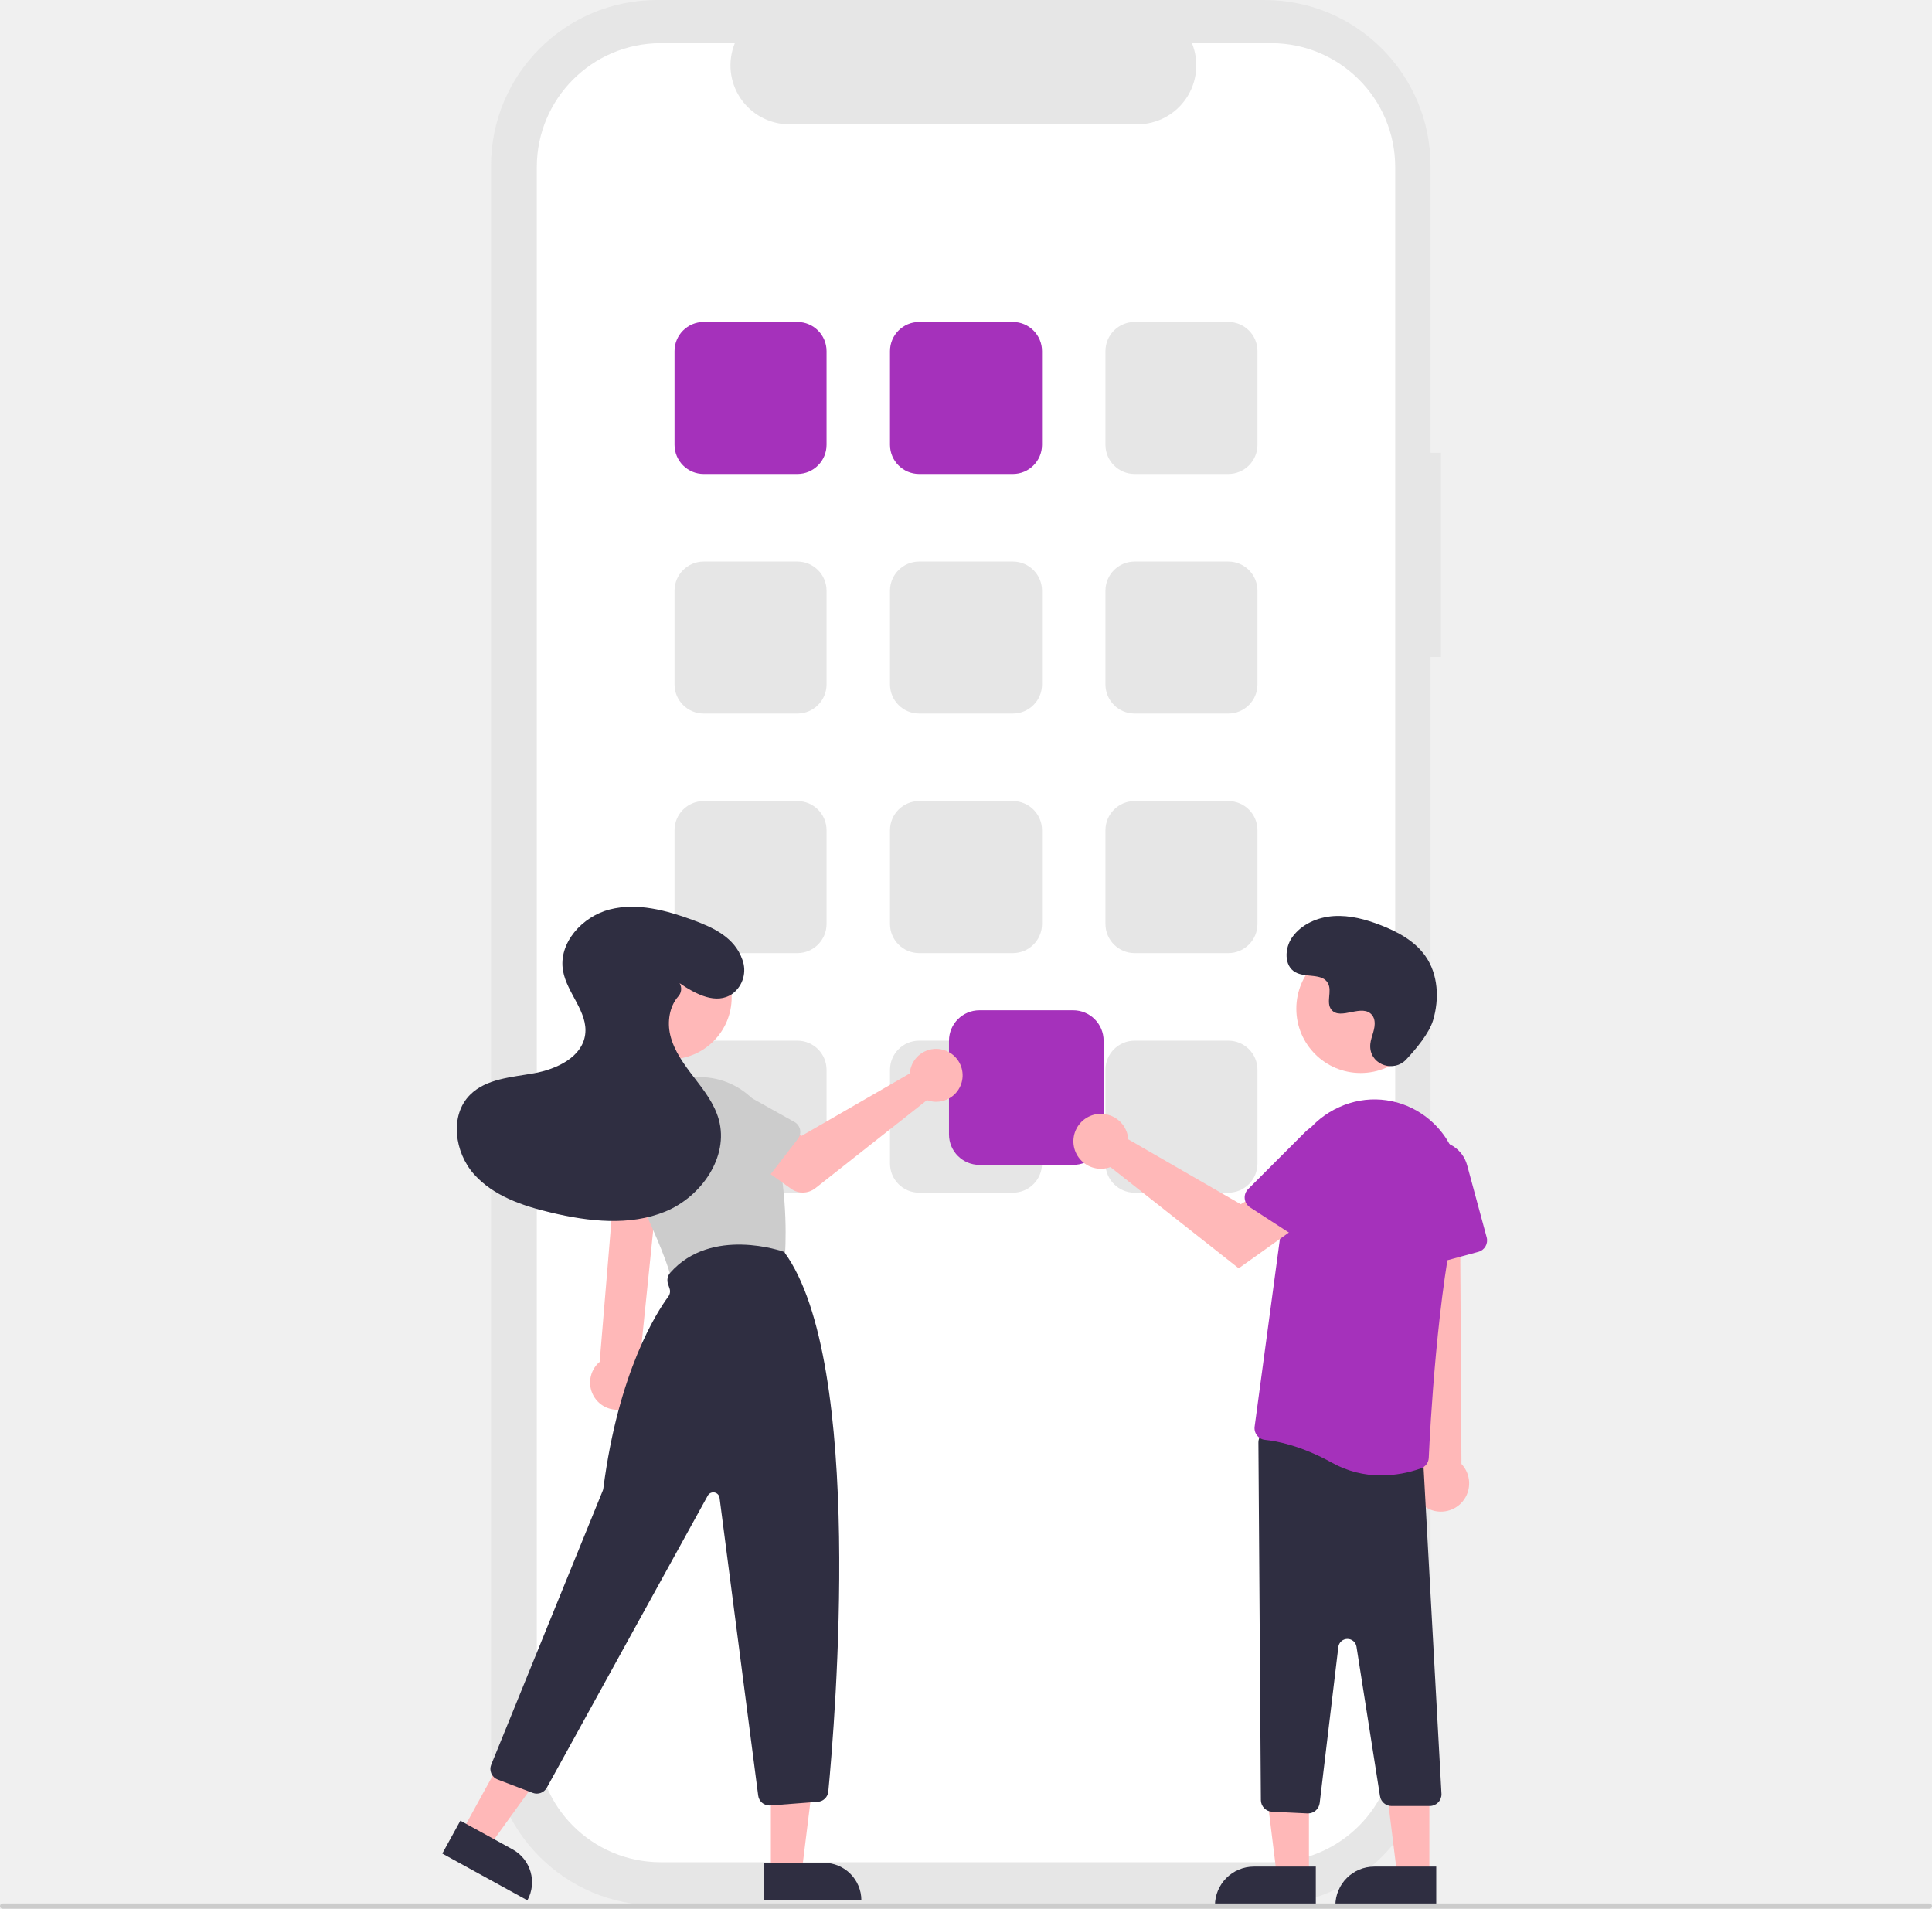
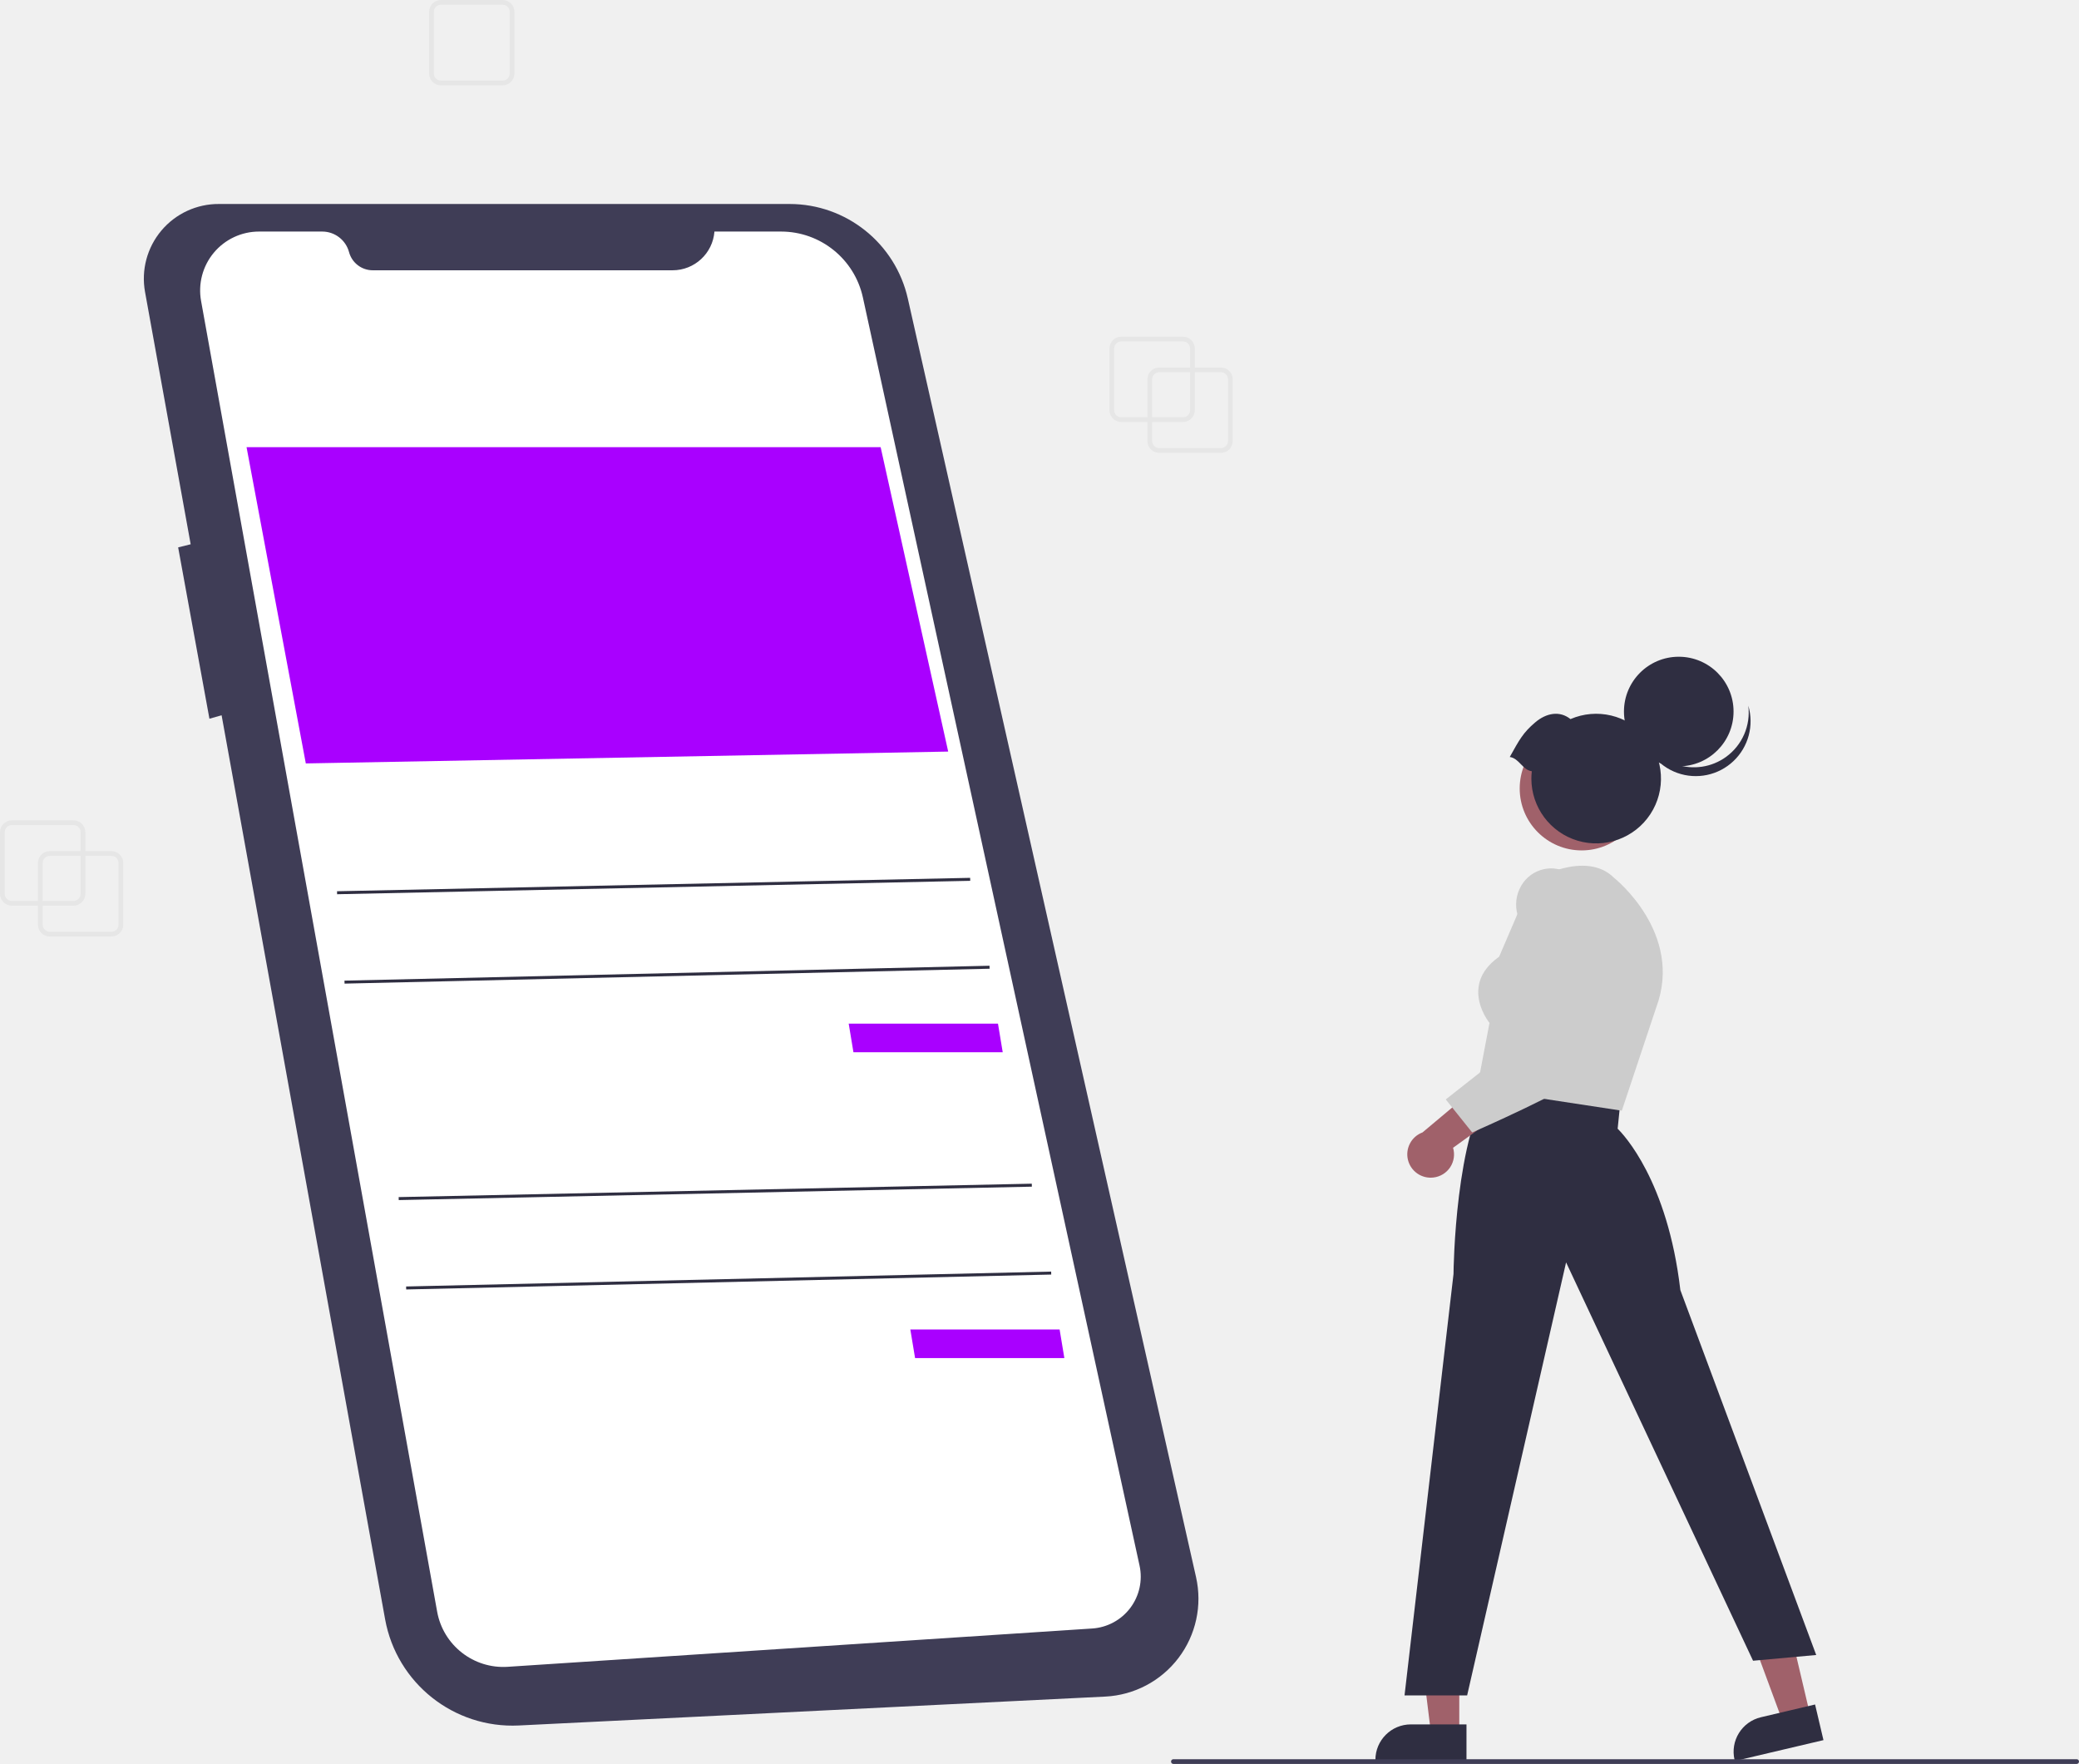
- <svg xmlns="http://www.w3.org/2000/svg" data-name="Layer 1" width="738" height="729.047" viewBox="0 0 738 729.047">
-   <path d="M781.445,258.424h-3.999V148.879a63.402,63.402,0,0,0-63.402-63.402H481.957a63.402,63.402,0,0,0-63.402,63.402v600.974a63.402,63.402,0,0,0,63.402,63.402H714.044a63.402,63.402,0,0,0,63.402-63.402V336.4h3.999Z" transform="translate(-231 -85.47675)" fill="#e6e6e6" />
-   <path d="M763.951,149.321v600.09a47.351,47.351,0,0,1-47.35,47.35h-233.2a47.351,47.351,0,0,1-47.35-47.35v-600.09a47.351,47.351,0,0,1,47.35-47.35h28.29a22.507,22.507,0,0,0,20.83,30.99h132.96a22.507,22.507,0,0,0,20.83-30.99h30.29A47.351,47.351,0,0,1,763.951,149.321Z" transform="translate(-231 -85.47675)" fill="#fff" />
-   <path d="M535.603,266.516h-35.812a11.142,11.142,0,0,1-11.129-11.129V219.575a11.142,11.142,0,0,1,11.129-11.129h35.812a11.142,11.142,0,0,1,11.129,11.129v35.812A11.142,11.142,0,0,1,535.603,266.516Z" transform="translate(-231 -85.47675)" fill="#a531bb" />
-   <path d="M617.907,266.516H582.095a11.142,11.142,0,0,1-11.129-11.129V219.575A11.142,11.142,0,0,1,582.095,208.446h35.812a11.142,11.142,0,0,1,11.129,11.129v35.812A11.142,11.142,0,0,1,617.907,266.516Z" transform="translate(-231 -85.47675)" fill="#a531bb" />
-   <path d="M700.211,266.516H664.399a11.142,11.142,0,0,1-11.129-11.129V219.575a11.142,11.142,0,0,1,11.129-11.129h35.812A11.142,11.142,0,0,1,711.34,219.575v35.812A11.142,11.142,0,0,1,700.211,266.516Z" transform="translate(-231 -85.47675)" fill="#e6e6e6" />
-   <path d="M535.603,358.025h-35.812a11.142,11.142,0,0,1-11.129-11.129V311.084a11.142,11.142,0,0,1,11.129-11.129h35.812a11.142,11.142,0,0,1,11.129,11.129v35.812A11.142,11.142,0,0,1,535.603,358.025Z" transform="translate(-231 -85.47675)" fill="#e6e6e6" />
-   <path d="M617.907,358.025H582.095a11.142,11.142,0,0,1-11.129-11.129V311.084A11.142,11.142,0,0,1,582.095,299.955h35.812a11.142,11.142,0,0,1,11.129,11.129v35.812A11.142,11.142,0,0,1,617.907,358.025Z" transform="translate(-231 -85.47675)" fill="#e6e6e6" />
-   <path d="M700.211,358.025H664.399a11.142,11.142,0,0,1-11.129-11.129V311.084a11.142,11.142,0,0,1,11.129-11.129h35.812A11.142,11.142,0,0,1,711.34,311.084v35.812A11.142,11.142,0,0,1,700.211,358.025Z" transform="translate(-231 -85.47675)" fill="#e6e6e6" />
-   <path d="M535.603,449.516h-35.812a11.142,11.142,0,0,1-11.129-11.129V402.575a11.142,11.142,0,0,1,11.129-11.129h35.812a11.142,11.142,0,0,1,11.129,11.129v35.812A11.142,11.142,0,0,1,535.603,449.516Z" transform="translate(-231 -85.47675)" fill="#e6e6e6" />
-   <path d="M617.907,449.516H582.095a11.142,11.142,0,0,1-11.129-11.129V402.575A11.142,11.142,0,0,1,582.095,391.446h35.812a11.142,11.142,0,0,1,11.129,11.129v35.812A11.142,11.142,0,0,1,617.907,449.516Z" transform="translate(-231 -85.47675)" fill="#e6e6e6" />
-   <path d="M700.211,449.516H664.399a11.142,11.142,0,0,1-11.129-11.129V402.575a11.142,11.142,0,0,1,11.129-11.129h35.812A11.142,11.142,0,0,1,711.34,402.575v35.812A11.142,11.142,0,0,1,700.211,449.516Z" transform="translate(-231 -85.47675)" fill="#e6e6e6" />
-   <path d="M535.603,541.025h-35.812a11.142,11.142,0,0,1-11.129-11.129V494.084a11.142,11.142,0,0,1,11.129-11.129h35.812a11.142,11.142,0,0,1,11.129,11.129v35.812A11.142,11.142,0,0,1,535.603,541.025Z" transform="translate(-231 -85.47675)" fill="#e6e6e6" />
-   <path d="M617.907,541.025H582.095a11.142,11.142,0,0,1-11.129-11.129V494.084A11.142,11.142,0,0,1,582.095,482.955h35.812a11.142,11.142,0,0,1,11.129,11.129v35.812A11.142,11.142,0,0,1,617.907,541.025Z" transform="translate(-231 -85.47675)" fill="#e6e6e6" />
-   <path d="M700.211,541.025H664.399a11.142,11.142,0,0,1-11.129-11.129V494.084a11.142,11.142,0,0,1,11.129-11.129h35.812A11.142,11.142,0,0,1,711.34,494.084v35.812A11.142,11.142,0,0,1,700.211,541.025Z" transform="translate(-231 -85.47675)" fill="#e6e6e6" />
-   <path d="M640.941,530.413h-35.812a11.643,11.643,0,0,1-11.629-11.629v-35.812a11.642,11.642,0,0,1,11.629-11.629h35.812a11.642,11.642,0,0,1,11.629,11.629v35.812A11.642,11.642,0,0,1,640.941,530.413Z" transform="translate(-231 -85.47675)" fill="#a531bb" />
-   <path d="M471.496,622.828a10.342,10.342,0,0,0,3.698-15.421l7.733-75.611H466.215l-6.146,73.83A10.398,10.398,0,0,0,471.496,622.828Z" transform="translate(-231 -85.47675)" fill="#ffb8b8" />
-   <circle cx="255.841" cy="380.947" r="23.645" fill="#ffb8b8" />
-   <path d="M491.293,575.83a4.324,4.324,0,0,1-4.168-3.176c-1.894-6.883-6.823-18.52-14.649-34.59a28.652,28.652,0,0,1,16.271-39.558h0a28.639,28.639,0,0,1,36.801,18.244c6.066,19.017,5.773,39.388,5.365,47.263a4.343,4.343,0,0,1-3.402,4.01l-35.289,7.706A4.311,4.311,0,0,1,491.293,575.83Z" transform="translate(-231 -85.47675)" fill="#ccc" />
-   <polygon points="294.466 714.884 306.269 714.883 311.884 669.359 294.464 669.36 294.466 714.884" fill="#ffb8b8" />
-   <path d="M522.937,796.988h37.094a0,0,0,0,1,0,0v14.332a0,0,0,0,1,0,0H537.269a14.332,14.332,0,0,1-14.332-14.332v0A0,0,0,0,1,522.937,796.988Z" transform="translate(852.0051 1522.805) rotate(179.9974)" fill="#2f2e41" />
-   <polygon points="176.447 699.587 186.79 705.273 213.644 668.087 198.379 659.695 176.447 699.587" fill="#ffb8b8" />
-   <path d="M401.109,788.94h37.094a0,0,0,0,1,0,0v14.332a0,0,0,0,1,0,0H415.44a14.332,14.332,0,0,1-14.332-14.332v0A0,0,0,0,1,401.109,788.94Z" transform="translate(172.861 1610.431) rotate(-151.199)" fill="#2f2e41" />
-   <path d="M524.915,775.092a4.332,4.332,0,0,1-4.292-3.775L505.862,657.575a2.407,2.407,0,0,0-4.494-.853L439.853,768.33a4.356,4.356,0,0,1-5.336,1.958L421.108,765.179a4.332,4.332,0,0,1-2.47-5.681l42.613-104.682a3.337,3.337,0,0,0,.218-.829c5.772-44.673,20.457-67.39,24.82-73.289a3.355,3.355,0,0,0,.477-3.055l-.6-1.799a4.33,4.33,0,0,1,.834-4.214c15.722-17.908,43.125-8.136,43.4-8.035l.137.051.086.118c30.727,42.14,19.366,179.01,16.777,206.019a4.32,4.32,0,0,1-3.98,3.899l-18.17,1.399C525.138,775.088,525.026,775.092,524.915,775.092Z" transform="translate(-231 -85.47675)" fill="#2f2e41" />
-   <path d="M578.764,493.89a10.133,10.133,0,0,0-.23,1.579l-41.355,23.858-10.052-5.787-10.716,14.029L533.21,539.542a7.702,7.702,0,0,0,9.24-.225l42.645-33.643a10.106,10.106,0,1,0-6.33-11.785Z" transform="translate(-231 -85.47675)" fill="#ffb8b8" />
-   <path d="M535.796,520.456,522.43,537.779a4.332,4.332,0,0,1-6.55.359l-15.131-15.713a12.031,12.031,0,0,1,14.755-19.008l18.978,10.612a4.332,4.332,0,0,1,1.314,6.427Z" transform="translate(-231 -85.47675)" fill="#ccc" />
-   <path d="M483.991,550.553l-21.532-3.888a4.332,4.332,0,0,1-3.335-5.649l6.98-20.667a12.031,12.031,0,0,1,23.667,4.345l-.681,21.732a4.332,4.332,0,0,1-5.1,4.126Z" transform="translate(-231 -85.47675)" fill="#ccc" />
-   <path d="M490.584,460.985c6.077,4.159,14.057,8.435,20.264,4.006a11.295,11.295,0,0,0,3.707-13.02c-2.972-8.499-11.138-12.241-18.947-15.109-10.151-3.729-21.204-6.695-31.684-4.025S444.183,445.652,446.075,456.3c1.521,8.563,9.598,15.687,8.452,24.308-1.154,8.676-10.911,13.243-19.525,14.793s-18.253,2.049-24.444,8.236c-7.897,7.893-5.925,22.001,1.506,30.334s18.645,12.111,29.511,14.679c14.397,3.402,29.968,5.191,43.641-.456s24.314-20.847,20.353-35.1c-1.673-6.021-5.614-11.109-9.423-16.062s-7.666-10.133-9.119-16.211c-1.211-5.065-.315-10.945,3.044-14.744a4.272,4.272,0,0,0,.572-4.993Z" transform="translate(-231 -85.47675)" fill="#2f2e41" />
-   <polygon points="500 716.459 487.74 716.459 481.908 669.171 500.002 669.171 500 716.459" fill="#ffb8b8" />
-   <path d="M478.983,712.956h23.644a0,0,0,0,1,0,0v14.887a0,0,0,0,1,0,0H464.096a0,0,0,0,1,0,0v0A14.887,14.887,0,0,1,478.983,712.956Z" fill="#2f2e41" />
-   <polygon points="546 716.459 533.74 716.459 527.908 669.171 546.002 669.171 546 716.459" fill="#ffb8b8" />
-   <path d="M524.983,712.956h23.644a0,0,0,0,1,0,0v14.887a0,0,0,0,1,0,0H510.096a0,0,0,0,1,0,0v0A14.887,14.887,0,0,1,524.983,712.956Z" fill="#2f2e41" />
-   <path d="M775.503,661.097a10.743,10.743,0,0,1-2.062-16.343L765.368,530.196l23.253,2.255.639,112.187a10.801,10.801,0,0,1-13.757,16.459Z" transform="translate(-231 -85.47675)" fill="#ffb8b8" />
-   <path d="M730.421,778.113l-13.496-.644a4.499,4.499,0,0,1-4.286-4.463l-.942-136.557a4.501,4.501,0,0,1,5.146-4.485l53.994,7.838a4.474,4.474,0,0,1,3.854,4.42l6.944,126.534a4.5,4.5,0,0,1-4.5,4.534H762.585a4.479,4.479,0,0,1-4.445-3.801l-8.977-57.067a3.5,3.5,0,0,0-6.933.128l-7.126,59.603a4.517,4.517,0,0,1-4.469,3.966Q730.528,778.119,730.421,778.113Z" transform="translate(-231 -85.47675)" fill="#2f2e41" />
-   <path d="M739.922,644.228c-11.899-6.611-21.197-8.349-25.68-8.796a4.418,4.418,0,0,1-3.053-1.673,4.478,4.478,0,0,1-.931-3.401l12.938-96.051a33.219,33.219,0,0,1,19.364-25.957,32.306,32.306,0,0,1,31.396,2.461q.665.442,1.305.903a33.178,33.178,0,0,1,12.636,34.573c-7.934,32.455-10.659,85.662-11.125,95.999a4.465,4.465,0,0,1-2.918,4.005,45.085,45.085,0,0,1-15.226,2.711A38.125,38.125,0,0,1,739.922,644.228Z" transform="translate(-231 -85.47675)" fill="#a531bb" />
-   <path d="M770.632,568.689a4.482,4.482,0,0,1-1.859-3.401l-1.704-30.876a12.399,12.399,0,0,1,24.346-3.927l7.485,27.605a4.505,4.505,0,0,1-3.166,5.521L774.444,569.384A4.483,4.483,0,0,1,770.632,568.689Z" transform="translate(-231 -85.47675)" fill="#a531bb" />
-   <circle cx="519.744" cy="385.271" r="24.561" fill="#ffb8b8" />
-   <path d="M661.74,519.002a10.526,10.526,0,0,1,.239,1.64l42.957,24.782,10.441-6.011,11.131,14.572L704.172,569.906l-49.008-38.663a10.496,10.496,0,1,1,6.576-12.241Z" transform="translate(-231 -85.47675)" fill="#ffb8b8" />
-   <path d="M706.471,543.317a4.482,4.482,0,0,1,1.293-3.653l21.863-21.868a12.399,12.399,0,0,1,19.168,15.516l-15.57,23.992a4.505,4.505,0,0,1-6.224,1.325L708.497,546.62A4.483,4.483,0,0,1,706.471,543.317Z" transform="translate(-231 -85.47675)" fill="#a531bb" />
-   <path d="M768.124,490.179c-4.582,4.881-13.091,2.261-13.688-4.407a8.056,8.056,0,0,1,.01-1.556c.308-2.954,2.015-5.635,1.606-8.754a4.59,4.59,0,0,0-.84-2.149c-3.651-4.889-12.222,2.187-15.668-2.239-2.113-2.714.371-6.987-1.251-10.021-2.14-4.004-8.479-2.029-12.454-4.221-4.423-2.439-4.158-9.225-1.247-13.353,3.551-5.034,9.776-7.72,15.923-8.107s12.253,1.275,17.992,3.511c6.521,2.541,12.988,6.054,17.001,11.788,4.88,6.973,5.35,16.348,2.909,24.502C776.933,480.134,771.866,486.193,768.124,490.179Z" transform="translate(-231 -85.47675)" fill="#2f2e41" />
-   <path d="M968,814.523H232a1,1,0,0,1,0-2H968a1,1,0,0,1,0,2Z" transform="translate(-231 -85.47675)" fill="#ccc" />
+ <svg xmlns="http://www.w3.org/2000/svg" data-name="Layer 1" width="876.972" height="744" viewBox="0 0 876.972 744">
+   <path d="M676.514,269h-26a5.006,5.006,0,0,1-5-5V238a5.006,5.006,0,0,1,5-5h26a5.006,5.006,0,0,1,5,5v26A5.006,5.006,0,0,1,676.514,269Zm-26-34a3.003,3.003,0,0,0-3,3v26a3.003,3.003,0,0,0,3,3h26a3.003,3.003,0,0,0,3-3V238a3.003,3.003,0,0,0-3-3Z" transform="translate(-161.5138 -78)" fill="#e6e6e6" />
+   <path d="M373.514,114h-26a5.006,5.006,0,0,1-5-5V83a5.006,5.006,0,0,1,5-5h26a5.006,5.006,0,0,1,5,5v26A5.006,5.006,0,0,1,373.514,114Zm-26-34a3.003,3.003,0,0,0-3,3v26a3.003,3.003,0,0,0,3,3h26a3.003,3.003,0,0,0,3-3V83a3.003,3.003,0,0,0-3-3Z" transform="translate(-161.5138 -78)" fill="#e6e6e6" />
+   <path d="M660.514,256h-26a5.006,5.006,0,0,1-5-5V225a5.006,5.006,0,0,1,5-5h26a5.006,5.006,0,0,1,5,5v26A5.006,5.006,0,0,1,660.514,256Zm-26-34a3.003,3.003,0,0,0-3,3v26a3.003,3.003,0,0,0,3,3h26a3.003,3.003,0,0,0,3-3V225a3.003,3.003,0,0,0-3-3Z" transform="translate(-161.5138 -78)" fill="#e6e6e6" />
+   <path d="M208.514,473h-26a5.006,5.006,0,0,1-5-5V442a5.006,5.006,0,0,1,5-5h26a5.006,5.006,0,0,1,5,5v26A5.006,5.006,0,0,1,208.514,473Zm-26-34a3.003,3.003,0,0,0-3,3v26a3.003,3.003,0,0,0,3,3h26a3.003,3.003,0,0,0,3-3V442a3.003,3.003,0,0,0-3-3Z" transform="translate(-161.5138 -78)" fill="#e6e6e6" />
+   <path d="M192.514,460h-26a5.006,5.006,0,0,1-5-5V429a5.006,5.006,0,0,1,5-5h26a5.006,5.006,0,0,1,5,5v26A5.006,5.006,0,0,1,192.514,460Zm-26-34a3.003,3.003,0,0,0-3,3v26a3.003,3.003,0,0,0,3,3h26a3.003,3.003,0,0,0,3-3V429a3.003,3.003,0,0,0-3-3Z" transform="translate(-161.5138 -78)" fill="#e6e6e6" />
+   <path d="M253.943,164.039H494.559a51.15,51.15,0,0,1,49.898,39.901L666.035,743.206a41.34,41.34,0,0,1-38.294,50.382L380.386,805.776A54.615,54.615,0,0,1,323.956,760.948l-68.967-381.268-5.131,1.466-13.196-72.265,5.281-1.32L222.693,201.136a31.493,31.493,0,0,1,31.25-37.097Z" transform="translate(-161.5138 -78)" fill="#3f3d56" />
+   <path d="M462.882,175.664h28.087a35.349,35.349,0,0,1,34.536,27.813L642.204,738.345a21.903,21.903,0,0,1-19.967,26.525l-246.554,16.159a28.367,28.367,0,0,1-29.773-23.277L246.33,204.914a24.846,24.846,0,0,1,24.452-29.25h26.645a11.726,11.726,0,0,1,11.323,8.677h0a10.352,10.352,0,0,0,9.996,7.661H445.239a17.695,17.695,0,0,0,17.643-16.338Z" transform="translate(-161.5138 -78)" fill="#fff" />
+   <polygon points="104 188.606 371.476 188.606 399.971 317 129 322 104 188.606" fill="#a900ff" />
+   <polygon points="358 431.754 420.971 431.754 422.971 443.809 360 443.809 358 431.754" fill="#a900ff" />
+   <rect x="303.667" y="451.084" width="267.125" height="1.257" transform="translate(-170.9793 -68.64185) rotate(-1.21314)" fill="#2f2e41" />
+   <rect x="306.803" y="488.473" width="272.164" height="1.257" transform="translate(-172.6883 -67.64407) rotate(-1.32299)" fill="#2f2e41" />
+   <polygon points="384 560.754 446.971 560.754 448.971 572.809 386 572.809 384 560.754" fill="#a900ff" />
+   <rect x="329.667" y="580.084" width="267.125" height="1.257" transform="translate(-173.7046 -68.06247) rotate(-1.21314)" fill="#2f2e41" />
+   <rect x="332.803" y="617.473" width="272.164" height="1.257" transform="translate(-175.6598 -67.00938) rotate(-1.32299)" fill="#2f2e41" />
+   <polygon points="615.56 731.207 603.645 731.206 597.977 685.249 615.562 685.25 615.56 731.207" fill="#a0616a" />
+   <path d="M780.112,820.757l-38.419-.001v-.486a14.954,14.954,0,0,1,14.954-14.953h.001l23.465.001Z" transform="translate(-161.5138 -78)" fill="#2f2e41" />
+   <polygon points="763.576 723.405 751.979 726.136 735.926 682.702 753.043 678.671 763.576 723.405" fill="#a0616a" />
+   <path d="M930.695,811.951l-37.396,8.806-.111-.473a14.954,14.954,0,0,1,11.127-17.983l.001-0,22.84-5.378Z" transform="translate(-161.5138 -78)" fill="#2f2e41" />
+   <path d="M774.639,615.366c.023-2.395.732-58.915,16.225-80.286l.229-.315,53.992,7.449-1.207,11.863c2.375,2.31,21.055,21.83,26.449,68.054l57.308,153.915-26.642,2.422L822.127,610.449,780.392,793.084H753.981Z" transform="translate(-161.5138 -78)" fill="#2f2e41" />
+   <path d="M784.539,537.165l5.278-27.708c-1.033-1.33-5.611-7.717-4.592-15.204.665-4.884,3.58-9.167,8.668-12.734l13.68-31.92.184-.108c.921-.543,22.703-13.138,34.577-1.255.297.23,29.533,23.438,17.793,54.746L845.633,546.467Z" transform="translate(-161.5138 -78)" fill="#ccc" />
+   <path d="M766.177,574.652a9.798,9.798,0,0,0,8.275-12.54l28.251-20.354-16.912-6.433-24.235,20.315a9.851,9.851,0,0,0,4.62,19.012Z" transform="translate(-161.5138 -78)" fill="#a0616a" />
+   <path d="M771.369,541.725l43.13-33.981-12.822-43.808a15.74,15.74,0,0,1,1.589-12.458,14.558,14.558,0,0,1,9.546-6.891c7.383-1.562,14.086,2.572,19.917,12.29l.044.088c.965,2.358,23.434,57.901,6.277,69.779-16.783,11.619-55.699,28.532-56.091,28.703l-.456.197Z" transform="translate(-161.5138 -78)" fill="#ccc" />
+   <circle cx="667.177" cy="332.556" r="26.128" fill="#a0616a" />
+   <circle cx="708.139" cy="300.114" r="23.114" fill="#2f2e41" />
+   <path d="M889.59,397.255a23.116,23.116,0,0,1-35.695-12.137,23.116,23.116,0,1,0,45.09-9.479A23.107,23.107,0,0,1,889.59,397.255Z" transform="translate(-161.5138 -78)" fill="#2f2e41" />
+   <path d="M798.37,397.28c4.035-7.224,5.579-10.242,10.782-14.635,4.601-3.885,10.26-5.026,14.825-1.345a27.336,27.336,0,1,1-16.494,25.092,27.562,27.562,0,0,1,.186-3.091C803.702,402.745,802.338,397.837,798.37,397.28Z" transform="translate(-161.5138 -78)" fill="#2f2e41" />
+   <path d="M1037.486,822h-381a1,1,0,0,1,0-2h381a1,1,0,0,1,0,2Z" transform="translate(-161.5138 -78)" fill="#3f3d56" />
</svg>
